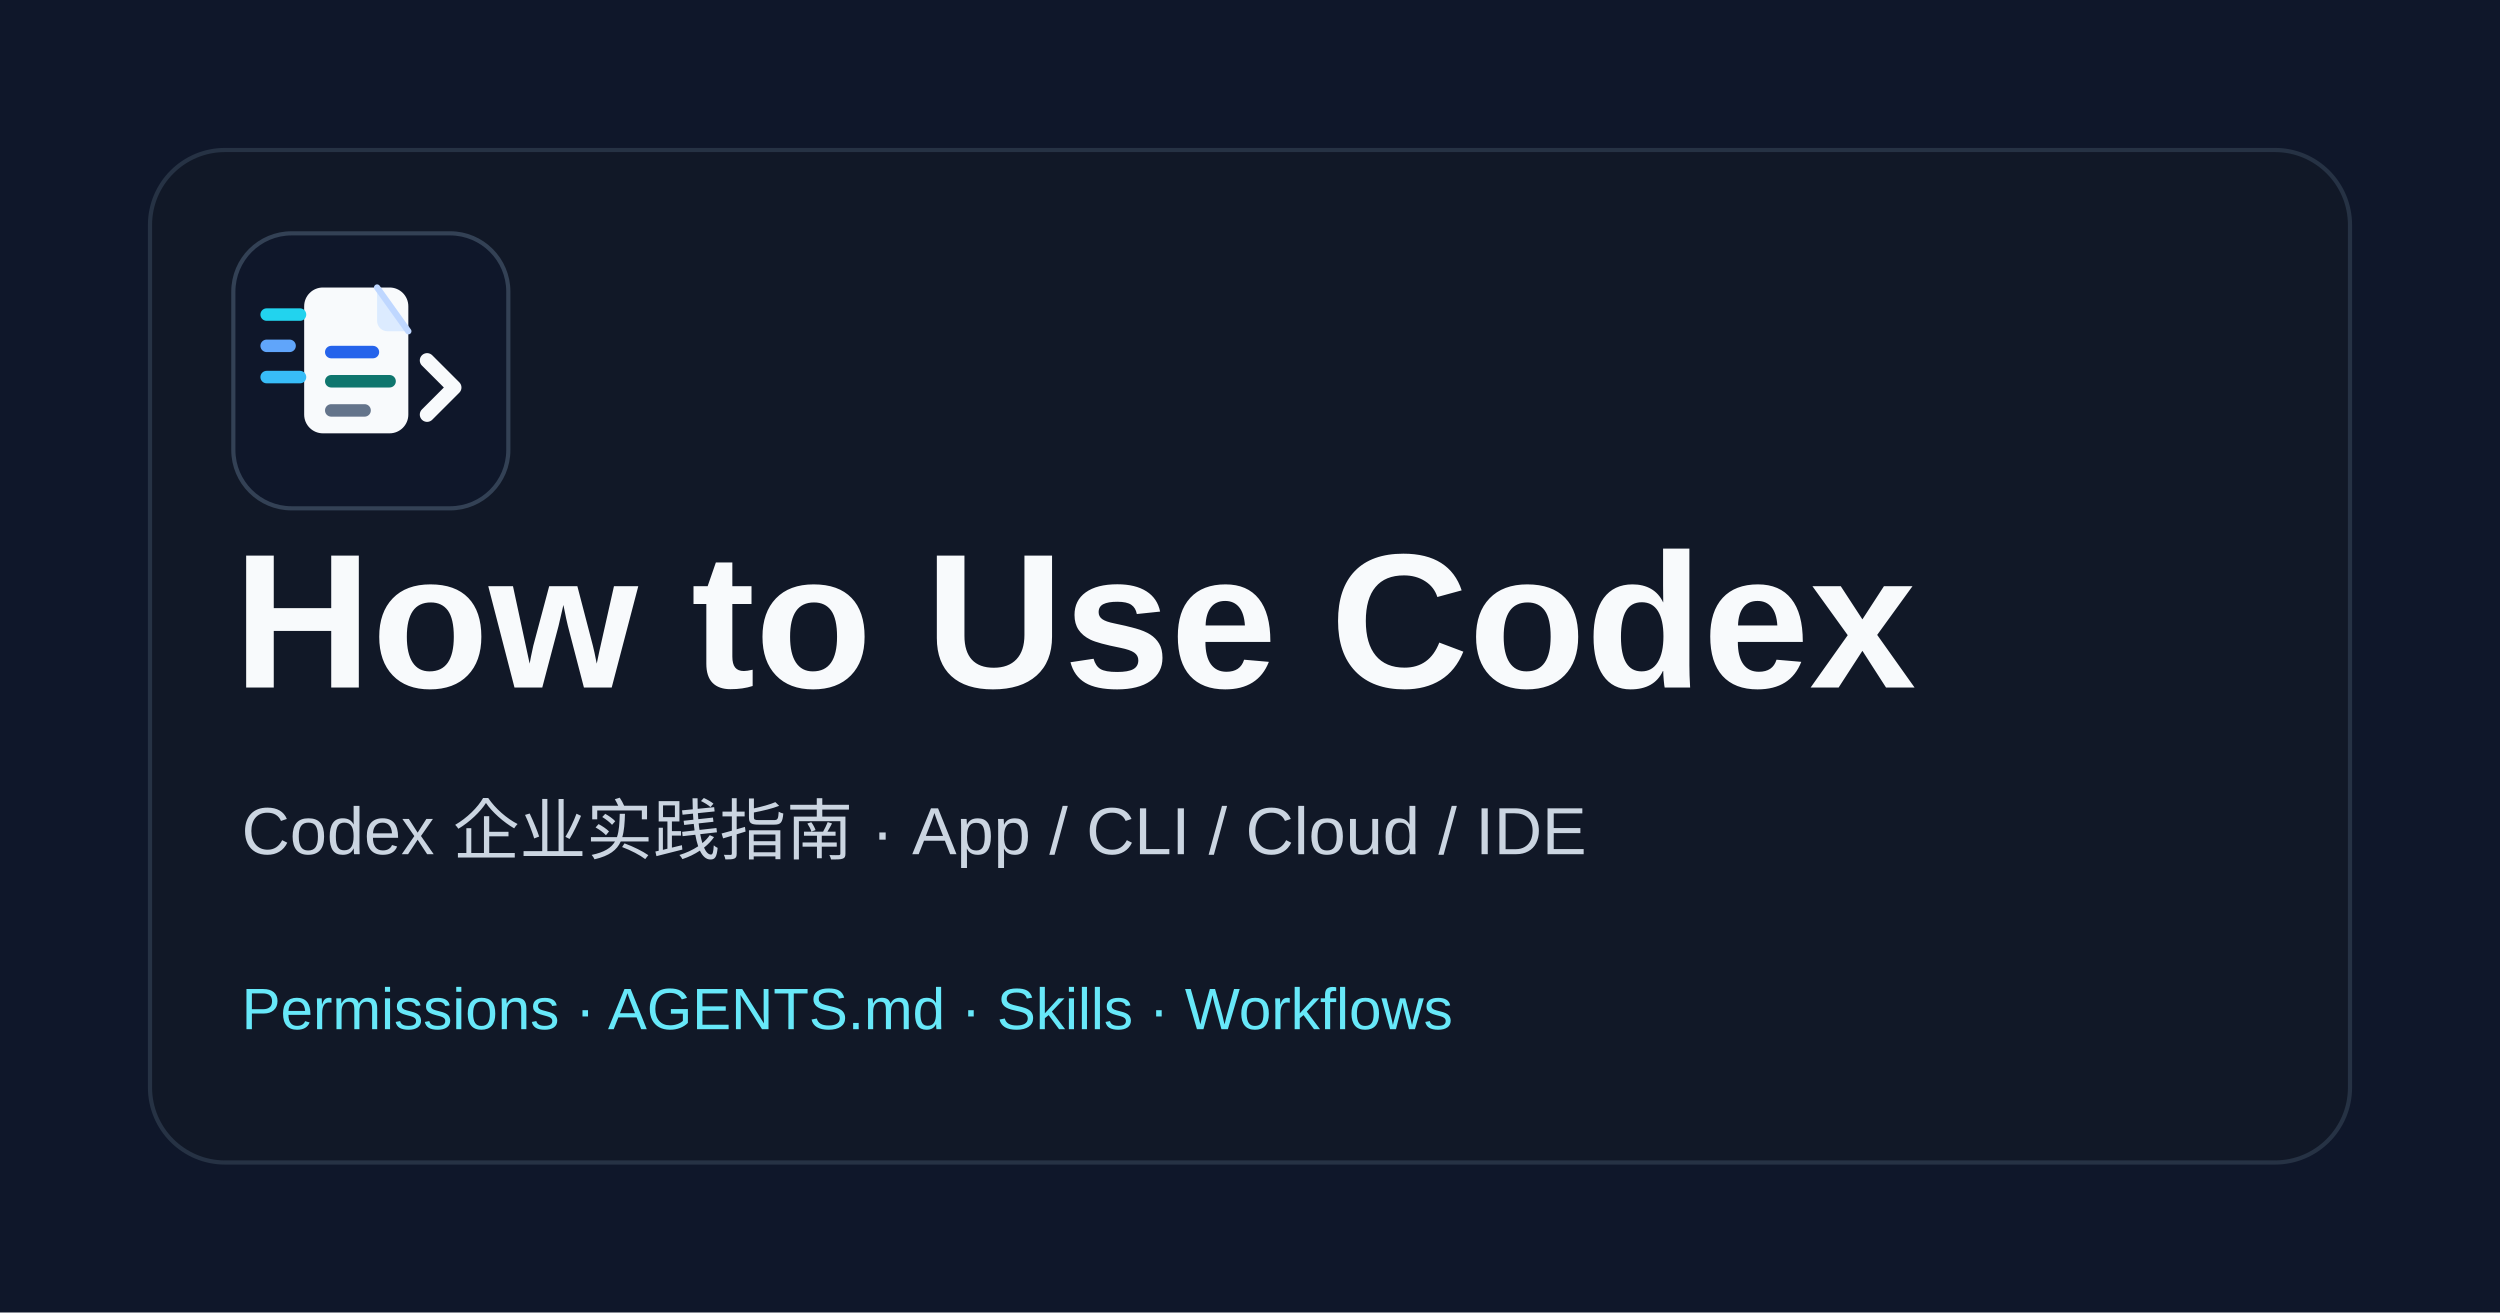
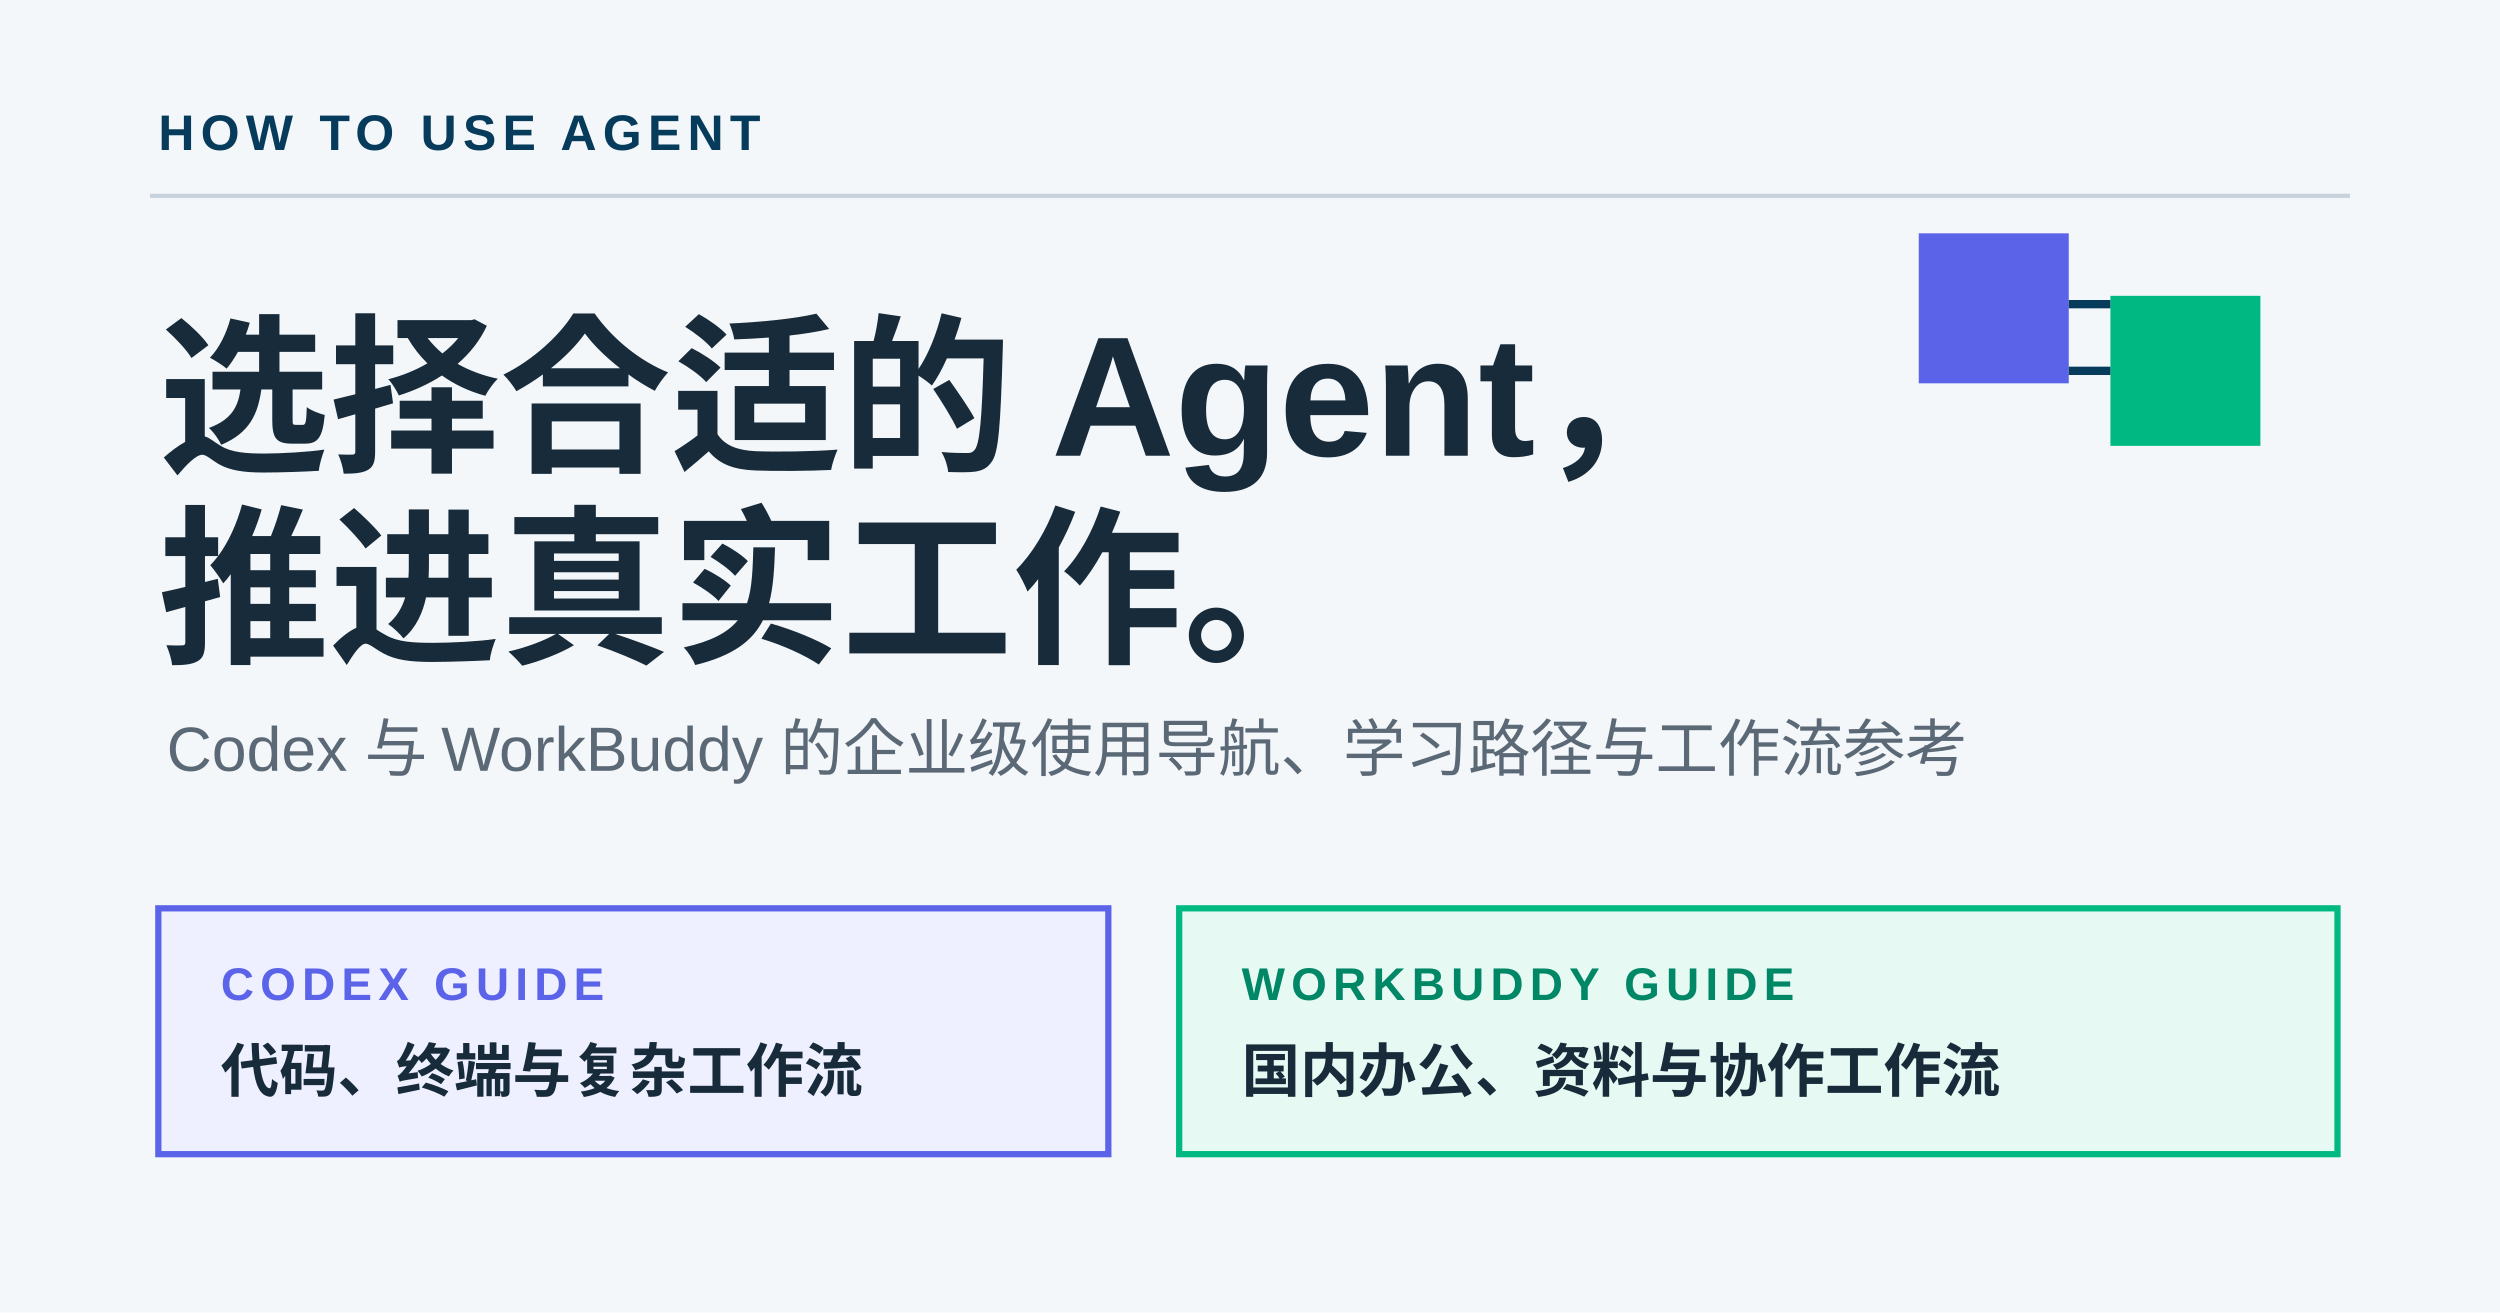
<svg xmlns="http://www.w3.org/2000/svg" width="1200" height="630" viewBox="0 0 1200 630" fill="none">
-   <rect width="1200" height="630" fill="#0F172A" />
-   <rect x="72" y="72" width="1056" height="486" rx="36" fill="#111827" stroke="#263244" stroke-width="2" />
-   <rect x="112" y="112" width="132" height="132" rx="28" fill="#0F172A" stroke="#334155" stroke-width="2" />
-   <rect x="146" y="138" width="50" height="70" rx="9" fill="#F8FAFC" />
-   <path d="M181 138V154C181 156.761 183.239 159 186 159H196" fill="#DCEBFF" />
-   <path d="M181 138L196 159" stroke="#BFD7FF" stroke-width="3" stroke-linecap="round" stroke-linejoin="round" />
-   <rect x="156" y="166" width="26" height="6" rx="3" fill="#2563EB" />
-   <rect x="156" y="180" width="34" height="6" rx="3" fill="#0F766E" />
-   <rect x="156" y="194" width="22" height="6" rx="3" fill="#64748B" />
-   <path d="M205 173L218 186L205 199" stroke="#F8FAFC" stroke-width="7" stroke-linecap="round" stroke-linejoin="round" />
-   <path d="M128 151H144" stroke="#22D3EE" stroke-width="6" stroke-linecap="round" />
-   <path d="M128 166H139" stroke="#60A5FA" stroke-width="6" stroke-linecap="round" />
-   <path d="M128 181H144" stroke="#38BDF8" stroke-width="6" stroke-linecap="round" />
-   <text x="112" y="330" fill="#F8FAFC" font-family="Arial, sans-serif" font-size="92" font-weight="700">How to Use Codex</text>
-   <text x="116" y="410" fill="#CBD5E1" font-family="Arial, sans-serif" font-size="32">Codex 企业实践指南 · App / CLI / Cloud / IDE</text>
-   <text x="116" y="494" fill="#67E8F9" font-family="Arial, sans-serif" font-size="28">Permissions · AGENTS.md · Skills · Workflows</text>
+   <rect width="1200" height="630" fill="#F4F7FA" />
+   <path d="M72 94H1128" stroke="#C7D2DC" stroke-width="2" />
+   <text x="76" y="72" fill="#073B5C" font-family="Arial, PingFang SC, sans-serif" font-size="24" font-weight="700" letter-spacing="3">HOW TO USE AGENT</text>
+   <text x="76" y="220" fill="#172B3A" font-family="Arial, PingFang SC, sans-serif" font-size="82" font-weight="700">选择合适的 Agent，</text>
+   <text x="76" y="312" fill="#172B3A" font-family="Arial, PingFang SC, sans-serif" font-size="82" font-weight="700">推进真实工作。</text>
+   <text x="80" y="370" fill="#5B6977" font-family="Arial, PingFang SC, sans-serif" font-size="30">Codex 与 WorkBuddy 的企业级使用导航、学习路径与工作流参考</text>
+   <rect x="76" y="436" width="456" height="118" fill="#EEF0FF" stroke="#5B63E8" stroke-width="3" />
+   <text x="106" y="480" fill="#5B63E8" font-family="Arial, sans-serif" font-size="22" font-weight="700" letter-spacing="3">CODEX GUIDE</text>
+   <text x="106" y="524" fill="#172B3A" font-family="Arial, PingFang SC, sans-serif" font-size="28" font-weight="700">代码、终端与复杂工作流</text>
+   <rect x="566" y="436" width="556" height="118" fill="#E6F9F2" stroke="#00B982" stroke-width="3" />
+   <text x="596" y="480" fill="#008765" font-family="Arial, sans-serif" font-size="22" font-weight="700" letter-spacing="3">WORKBUDDY GUIDE</text>
+   <text x="596" y="524" fill="#172B3A" font-family="Arial, PingFang SC, sans-serif" font-size="28" font-weight="700">国内办公、资料与协作工作流</text>
+   <rect x="921" y="112" width="72" height="72" fill="#5B63E8" />
+   <rect x="1013" y="142" width="72" height="72" fill="#00B982" />
+   <path d="M993 146H1013M993 178H1013" stroke="#073B5C" stroke-width="4" />
</svg>
